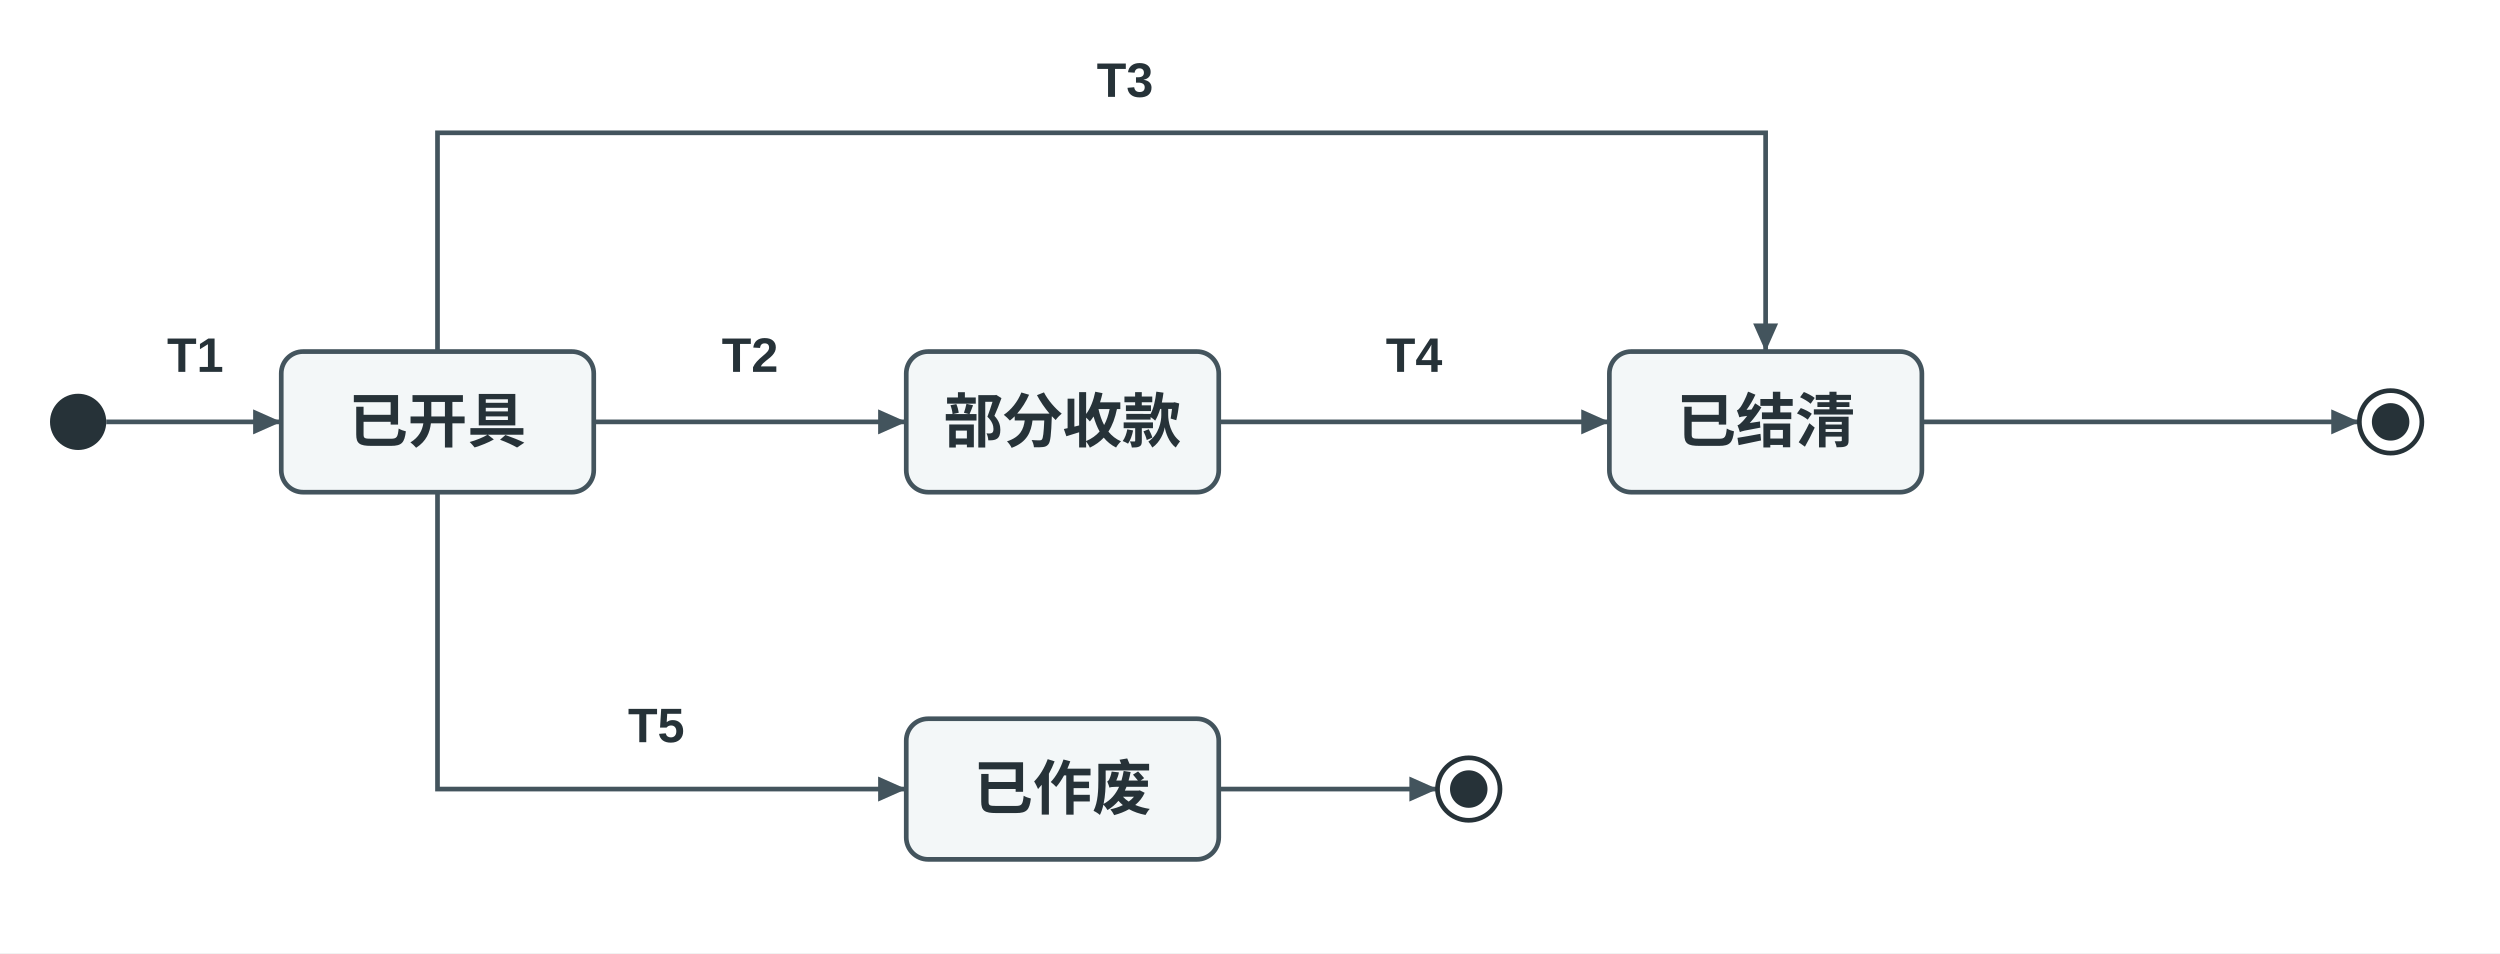
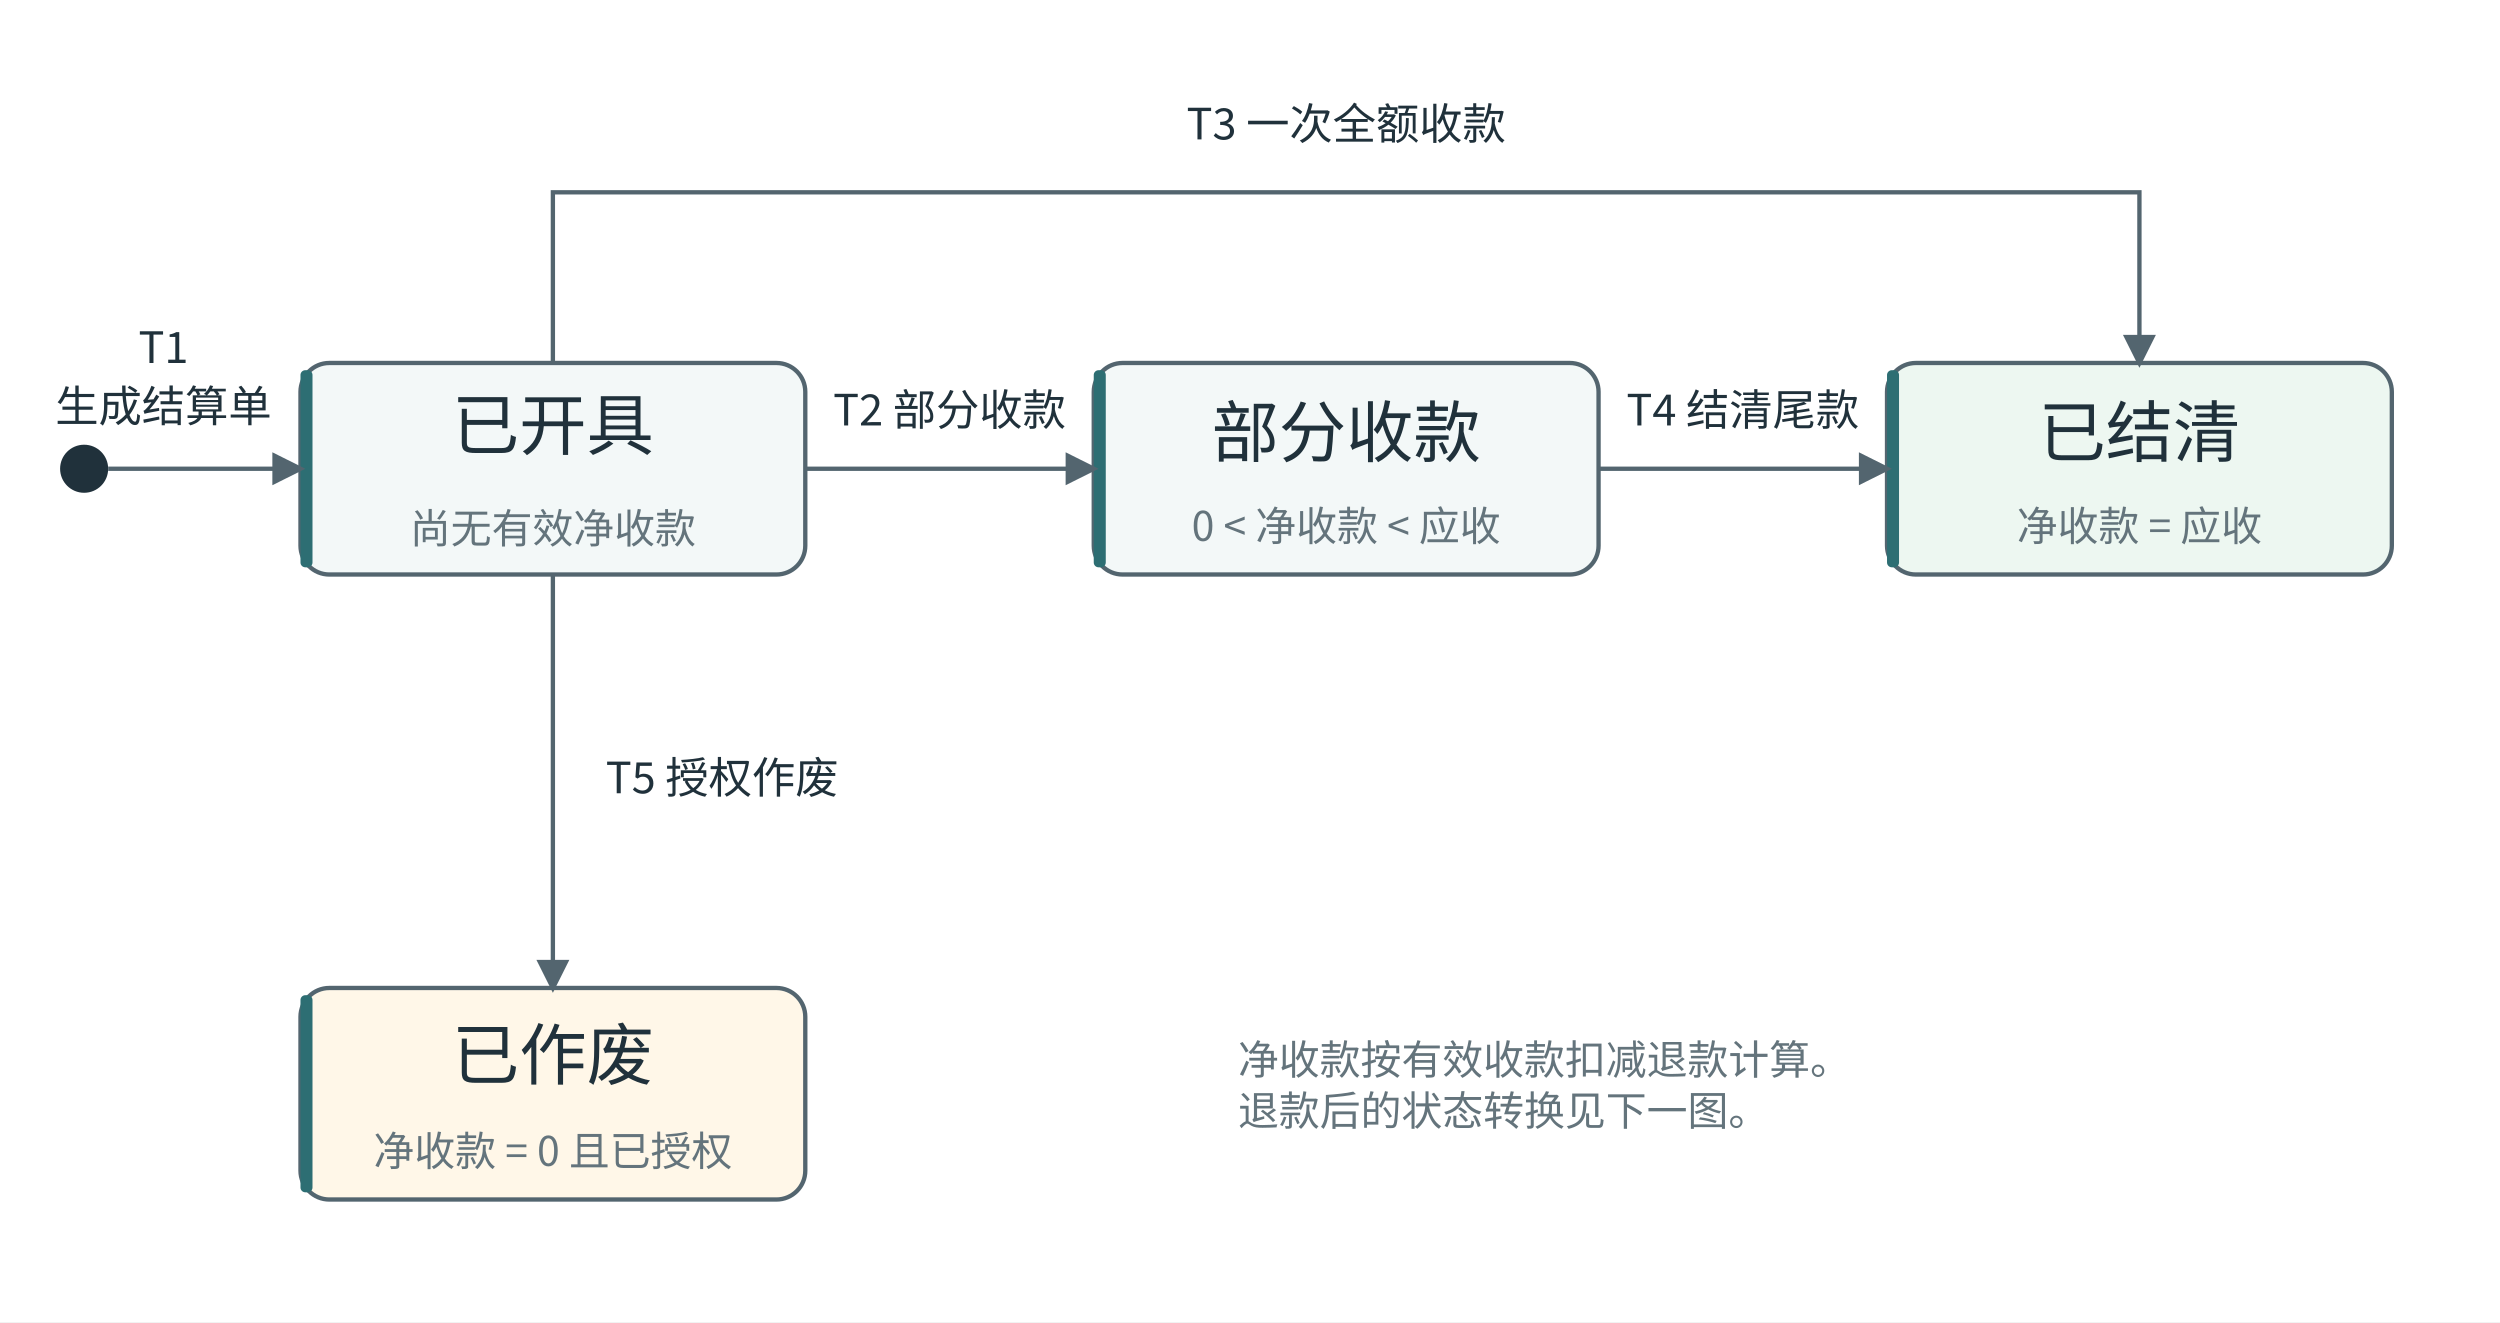
- <svg xmlns="http://www.w3.org/2000/svg" width="1600" height="610" viewBox="0 0 1600 610">
-   <rect width="100%" height="100%" fill="white" />
-   <polyline points="68,270 180,270" fill="none" stroke="#43545D" stroke-width="3" stroke-linejoin="miter" />
-   <polygon points="180.0,270.0 162.0,278.0 162.0,262.0" fill="#43545D" />
-   <polyline points="380,270 580,270" fill="none" stroke="#43545D" stroke-width="3" stroke-linejoin="miter" />
-   <polygon points="580.0,270.0 562.0,278.0 562.0,262.0" fill="#43545D" />
-   <polyline points="780,270 1030,270" fill="none" stroke="#43545D" stroke-width="3" stroke-linejoin="miter" />
-   <polygon points="1030.0,270.0 1012.0,278.0 1012.0,262.0" fill="#43545D" />
-   <polyline points="1230,270 1510,270" fill="none" stroke="#43545D" stroke-width="3" stroke-linejoin="miter" />
-   <polygon points="1510.0,270.0 1492.0,278.0 1492.0,262.0" fill="#43545D" />
-   <polyline points="280,225 280,85 1130,85 1130,225" fill="none" stroke="#43545D" stroke-width="3" stroke-linejoin="miter" />
-   <polygon points="1130.0,225.0 1122.0,207.0 1138.0,207.0" fill="#43545D" />
-   <polyline points="280,315 280,505 580,505" fill="none" stroke="#43545D" stroke-width="3" stroke-linejoin="miter" />
-   <polygon points="580.0,505.0 562.0,513.0 562.0,497.0" fill="#43545D" />
-   <polyline points="780,505 920,505" fill="none" stroke="#43545D" stroke-width="3" stroke-linejoin="miter" />
-   <polygon points="920.0,505.0 902.0,513.0 902.0,497.0" fill="#43545D" />
-   <circle cx="50" cy="270" r="18" fill="#263238" />
-   <rect x="180.0" y="225.0" width="200" height="90" rx="14" fill="#F3F7F8" stroke="#43545D" stroke-width="3" />
-   <text x="280" y="283" text-anchor="middle" font-family="Microsoft YaHei,SimHei,sans-serif" font-size="38" font-weight="600" fill="#263238">已开具</text>
-   <rect x="580.0" y="225.0" width="200" height="90" rx="14" fill="#F3F7F8" stroke="#43545D" stroke-width="3" />
-   <text x="680" y="283" text-anchor="middle" font-family="Microsoft YaHei,SimHei,sans-serif" font-size="38" font-weight="600" fill="#263238">部分收款</text>
-   <rect x="1030.0" y="225.0" width="200" height="90" rx="14" fill="#F3F7F8" stroke="#43545D" stroke-width="3" />
-   <text x="1130" y="283" text-anchor="middle" font-family="Microsoft YaHei,SimHei,sans-serif" font-size="38" font-weight="600" fill="#263238">已结清</text>
-   <rect x="580.0" y="460.0" width="200" height="90" rx="14" fill="#F3F7F8" stroke="#43545D" stroke-width="3" />
-   <text x="680" y="518" text-anchor="middle" font-family="Microsoft YaHei,SimHei,sans-serif" font-size="38" font-weight="600" fill="#263238">已作废</text>
-   <circle cx="1530" cy="270" r="20" fill="white" stroke="#263238" stroke-width="3" />
-   <circle cx="1530" cy="270" r="12" fill="#263238" />
-   <circle cx="940" cy="505" r="20" fill="white" stroke="#263238" stroke-width="3" />
-   <circle cx="940" cy="505" r="12" fill="#263238" />
-   <rect x="93" y="207" width="64" height="42" rx="6" fill="white" />
-   <text x="125" y="238" text-anchor="middle" font-family="Arial,sans-serif" font-size="31" font-weight="700" fill="#263238">T1</text>
-   <rect x="448" y="207" width="64" height="42" rx="6" fill="white" />
-   <text x="480" y="238" text-anchor="middle" font-family="Arial,sans-serif" font-size="31" font-weight="700" fill="#263238">T2</text>
-   <rect x="873" y="207" width="64" height="42" rx="6" fill="white" />
-   <text x="905" y="238" text-anchor="middle" font-family="Arial,sans-serif" font-size="31" font-weight="700" fill="#263238">T4</text>
-   <rect x="688" y="31" width="64" height="42" rx="6" fill="white" />
-   <text x="720" y="62" text-anchor="middle" font-family="Arial,sans-serif" font-size="31" font-weight="700" fill="#263238">T3</text>
-   <rect x="388" y="444" width="64" height="42" rx="6" fill="white" />
-   <text x="420" y="475" text-anchor="middle" font-family="Arial,sans-serif" font-size="31" font-weight="700" fill="#263238">T5</text>
+ <svg xmlns="http://www.w3.org/2000/svg" width="1040" height="550" viewBox="0 0 1040 550">
+   <defs>
+     <linearGradient id="peach">
+       <stop stop-color="#fcead9" />
+       <stop offset="1" stop-color="#fffdfb" />
+     </linearGradient>
+     <linearGradient id="blue">
+       <stop stop-color="#cde8fa" />
+       <stop offset="1" stop-color="#eaf5ff" />
+     </linearGradient>
+   </defs>
+   <rect width="1040" height="550" fill="white" />
+   <ellipse cx="35" cy="195" rx="10" ry="10" fill="#20313B" stroke="none" stroke-width="1.8" />
+   <rect x="125.0" y="151.0" width="210" height="88" rx="12" fill="#F3F8F8" stroke="#53656F" stroke-width="1.8" />
+   <rect x="125.0" y="154.0" width="5" height="82" rx="2" fill="#2D6E73" stroke="none" stroke-width="1.8" />
+   <text x="230" y="187.0" text-anchor="middle" font-family="Microsoft YaHei,Noto Sans CJK SC,serif" font-size="28" font-weight="normal" fill="#20313B">已开具</text>
+   <text x="230" y="226.0" text-anchor="middle" font-family="Microsoft YaHei,Noto Sans CJK SC,serif" font-size="17" font-weight="normal" fill="#64747C">尚无有效净收款</text>
+   <rect x="455.0" y="151.0" width="210" height="88" rx="12" fill="#F3F8F8" stroke="#53656F" stroke-width="1.8" />
+   <rect x="455.0" y="154.0" width="5" height="82" rx="2" fill="#2D6E73" stroke="none" stroke-width="1.8" />
+   <text x="560" y="190.0" text-anchor="middle" font-family="Microsoft YaHei,Noto Sans CJK SC,serif" font-size="28" font-weight="normal" fill="#20313B">部分收款</text>
+   <text x="560" y="225.0" text-anchor="middle" font-family="Microsoft YaHei,Noto Sans CJK SC,serif" font-size="17" font-weight="normal" fill="#64747C">0 &lt; 净收款 &lt; 应收</text>
+   <rect x="785.0" y="151.0" width="210" height="88" rx="12" fill="#EDF7F1" stroke="#53656F" stroke-width="1.8" />
+   <rect x="785.0" y="154.0" width="5" height="82" rx="2" fill="#2D6E73" stroke="none" stroke-width="1.8" />
+   <text x="890" y="190.0" text-anchor="middle" font-family="Microsoft YaHei,Noto Sans CJK SC,serif" font-size="28" font-weight="normal" fill="#20313B">已结清</text>
+   <text x="890" y="225.0" text-anchor="middle" font-family="Microsoft YaHei,Noto Sans CJK SC,serif" font-size="17" font-weight="normal" fill="#64747C">净收款 = 应收</text>
+   <rect x="125.0" y="411.0" width="210" height="88" rx="12" fill="#FFF7E8" stroke="#53656F" stroke-width="1.8" />
+   <rect x="125.0" y="414.0" width="5" height="82" rx="2" fill="#2D6E73" stroke="none" stroke-width="1.8" />
+   <text x="230" y="449.0" text-anchor="middle" font-family="Microsoft YaHei,Noto Sans CJK SC,serif" font-size="28" font-weight="normal" fill="#20313B">已作废</text>
+   <text x="230" y="485.0" text-anchor="middle" font-family="Microsoft YaHei,Noto Sans CJK SC,serif" font-size="17" font-weight="normal" fill="#64747C">净收款 = 0 且已授权</text>
+   <polyline points="45,195 125,195" fill="none" stroke="#53656F" stroke-width="1.8" />
+   <polygon points="114.2,189.6 125,195 114.2,200.4 114.2,189.6" fill="#53656F" stroke="#53656F" stroke-width="1.8" />
+   <text x="68" y="151.0" text-anchor="middle" font-family="Microsoft YaHei,Noto Sans CJK SC,serif" font-size="18" font-weight="normal" fill="#20313B">T1</text>
+   <text x="68" y="175.5" text-anchor="middle" font-family="Microsoft YaHei,Noto Sans CJK SC,serif" font-size="18" font-weight="normal" fill="#20313B">生成结算单</text>
+   <polyline points="335,195 455,195" fill="none" stroke="#53656F" stroke-width="1.8" />
+   <polygon points="444.2,189.6 455,195 444.2,200.4 444.2,189.6" fill="#53656F" stroke="#53656F" stroke-width="1.8" />
+   <text x="395" y="177.0" text-anchor="middle" font-family="Microsoft YaHei,Noto Sans CJK SC,serif" font-size="18" font-weight="normal" fill="#20313B">T2 部分收款</text>
+   <polyline points="230,151 230,80 890,80 890,151" fill="none" stroke="#53656F" stroke-width="1.8" />
+   <polygon points="895.4,140.2 890,151 884.6,140.2 895.4,140.2" fill="#53656F" stroke="#53656F" stroke-width="1.8" />
+   <text x="560" y="58.0" text-anchor="middle" font-family="Microsoft YaHei,Noto Sans CJK SC,serif" font-size="18" font-weight="normal" fill="#20313B">T3 一次全额收款</text>
+   <polyline points="665,195 785,195" fill="none" stroke="#53656F" stroke-width="1.8" />
+   <polygon points="774.2,189.6 785,195 774.2,200.4 774.2,189.6" fill="#53656F" stroke="#53656F" stroke-width="1.8" />
+   <text x="725" y="177.0" text-anchor="middle" font-family="Microsoft YaHei,Noto Sans CJK SC,serif" font-size="18" font-weight="normal" fill="#20313B">T4 结清尾款</text>
+   <polyline points="230,239 230,411" fill="none" stroke="#53656F" stroke-width="1.8" />
+   <polygon points="235.4,400.2 230,411 224.6,400.2 235.4,400.2" fill="#53656F" stroke="#53656F" stroke-width="1.8" />
+   <text x="252" y="330.0" text-anchor="start" font-family="Microsoft YaHei,Noto Sans CJK SC,serif" font-size="18" font-weight="normal" fill="#20313B">T5 授权作废</text>
+   <text x="515" y="447.0" text-anchor="start" font-family="Microsoft YaHei,Noto Sans CJK SC,serif" font-size="17" font-weight="normal" fill="#64747C">净收款按有效收款扣减退款计算。</text>
+   <text x="515" y="468.25" text-anchor="start" font-family="Microsoft YaHei,Noto Sans CJK SC,serif" font-size="17" font-weight="normal" fill="#64747C">退款后的状态转换见下一图。</text>
</svg>
